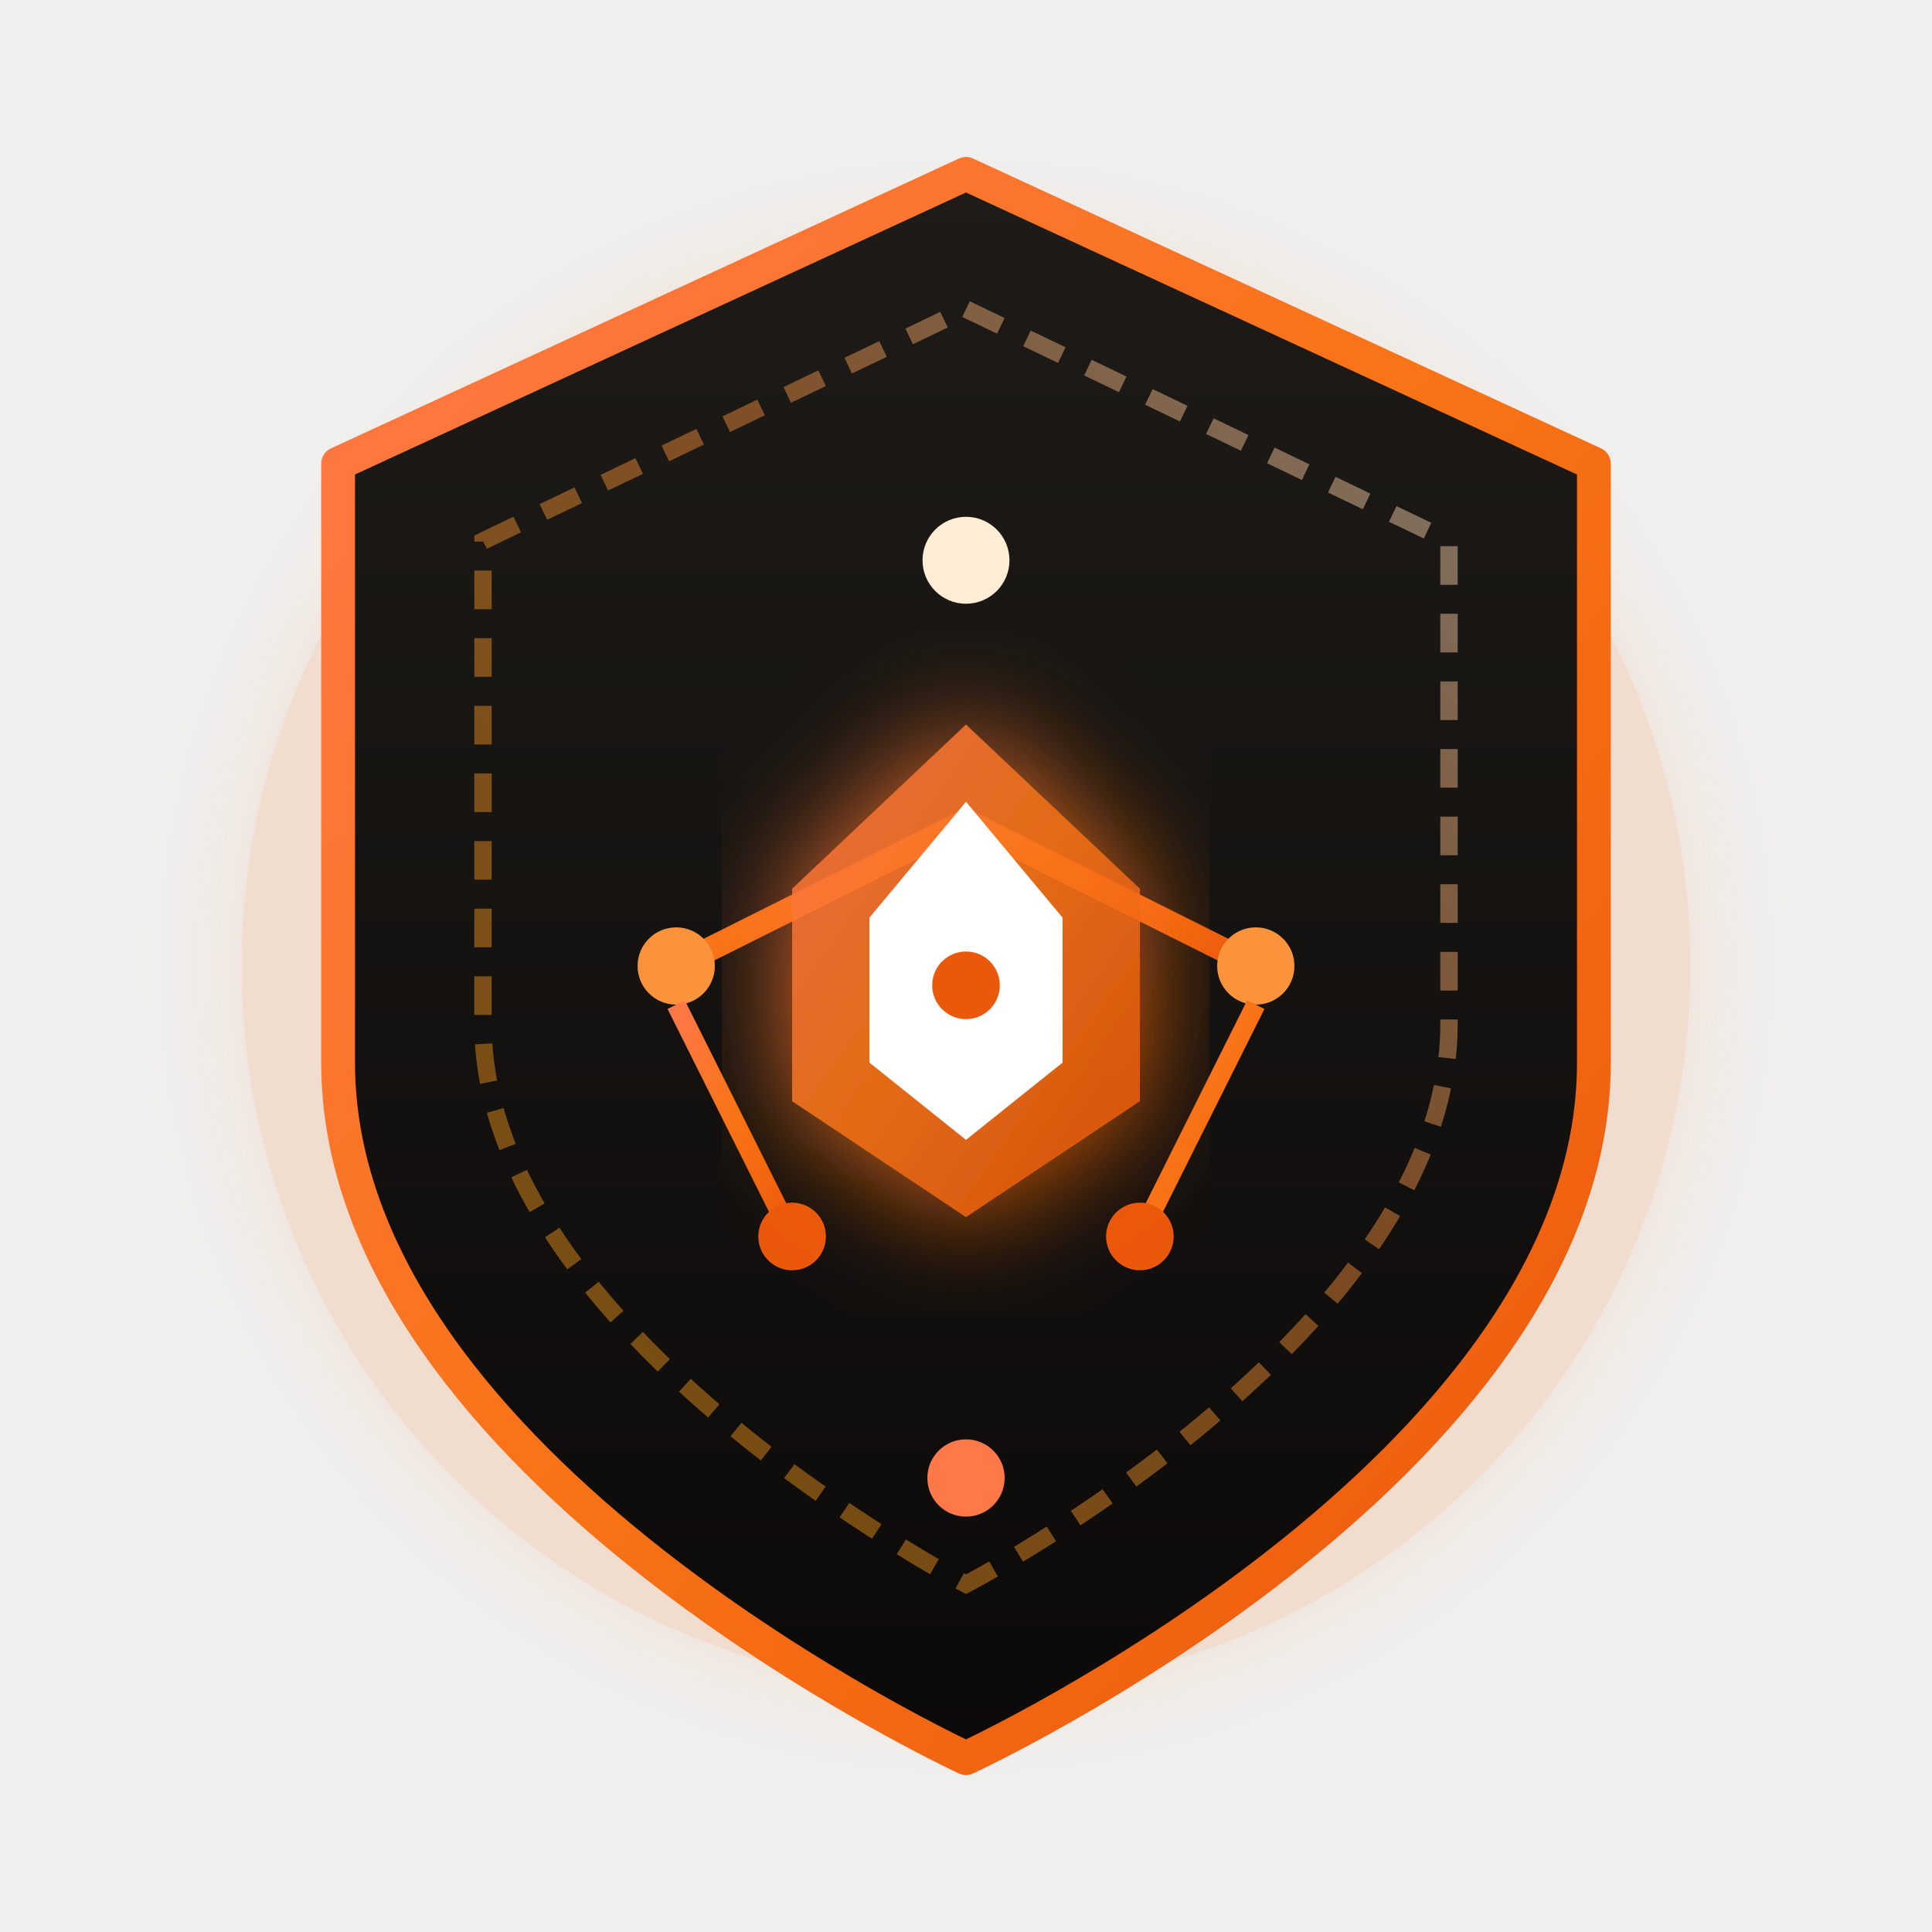
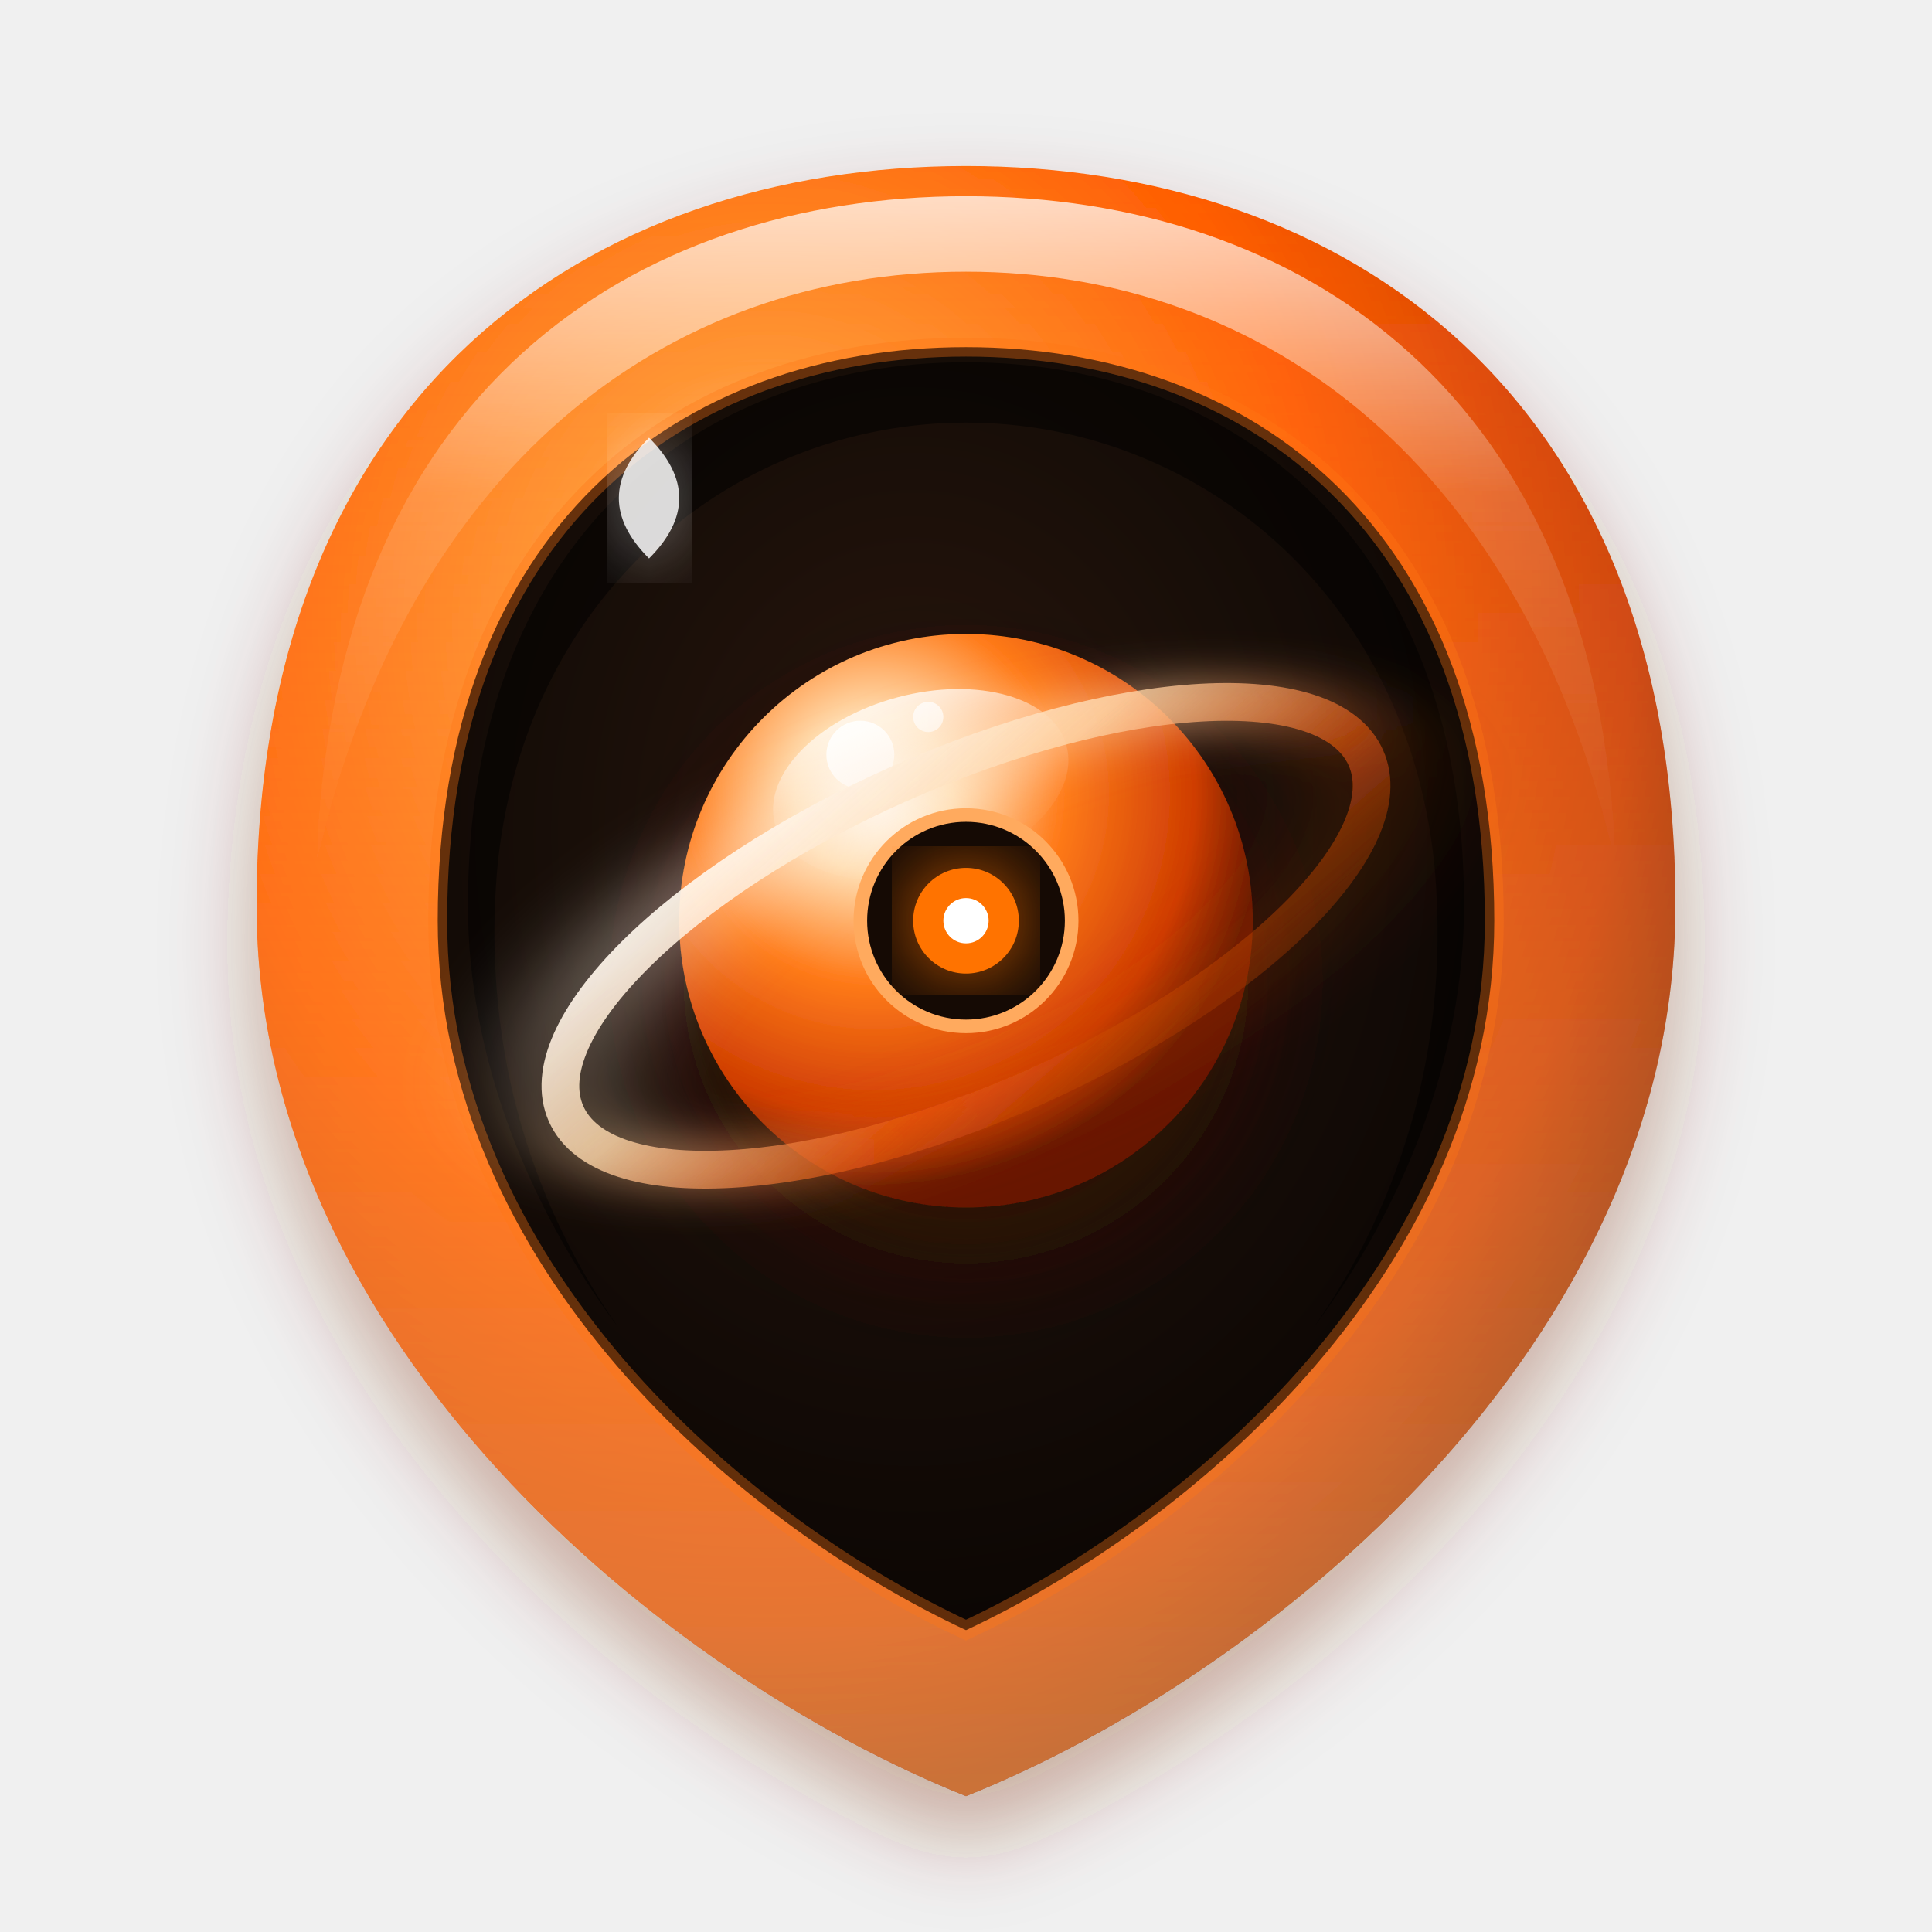
- <svg xmlns="http://www.w3.org/2000/svg" viewBox="0 0 200 200" width="100%" height="100%">
+ <svg xmlns="http://www.w3.org/2000/svg" viewBox="0 0 256 256" width="100%" height="100%">
  <defs>
-     <linearGradient id="carrotGlow" x1="0%" y1="0%" x2="100%" y2="100%">
-       <stop offset="0%" stop-color="#ff7849" />
-       <stop offset="50%" stop-color="#f97316" />
-       <stop offset="100%" stop-color="#ea580c" />
-     </linearGradient>
-     <linearGradient id="amberAccent" x1="0%" y1="100%" x2="100%" y2="0%">
-       <stop offset="0%" stop-color="#f59e0b" />
-       <stop offset="60%" stop-color="#fb923c" />
-       <stop offset="100%" stop-color="#ffedd5" />
-     </linearGradient>
-     <linearGradient id="darkShieldBg" x1="0%" y1="0%" x2="0%" y2="100%">
-       <stop offset="0%" stop-color="#1e1b18" />
-       <stop offset="100%" stop-color="#0c0a09" />
-     </linearGradient>
-     <filter id="neonCarrot" x="-20%" y="-20%" width="140%" height="140%">
+     <filter id="soft3d-deep-shadow" x="-30%" y="-20%" width="160%" height="160%">
+       <feDropShadow dx="0" dy="16" stdDeviation="14" flood-color="#c2410c" flood-opacity="0.45" />
+       <feDropShadow dx="0" dy="6" stdDeviation="6" flood-color="#7c2d12" flood-opacity="0.35" />
+     </filter>
+     <filter id="soft3d-orb-shadow" x="-40%" y="-30%" width="180%" height="180%">
+       <feDropShadow dx="0" dy="8" stdDeviation="7" flood-color="#431407" flood-opacity="0.5" />
+     </filter>
+     <filter id="soft3d-glow" x="-20%" y="-20%" width="140%" height="140%">
      <feGaussianBlur stdDeviation="6" result="blur" />
      <feComposite in="SourceGraphic" in2="blur" operator="over" />
    </filter>
+     <radialGradient id="soft3d-shield-grad" cx="36%" cy="28%" r="72%">
+       <stop offset="0%" stop-color="#ffd5a4" />
+       <stop offset="22%" stop-color="#ff9330" />
+       <stop offset="55%" stop-color="#ff5c00" />
+       <stop offset="85%" stop-color="#c83803" />
+       <stop offset="100%" stop-color="#7e1f02" />
+     </radialGradient>
+     <radialGradient id="soft3d-cavity-grad" cx="45%" cy="38%" r="65%">
+       <stop offset="0%" stop-color="#2a160d" />
+       <stop offset="50%" stop-color="#180e08" />
+       <stop offset="100%" stop-color="#0a0503" />
+     </radialGradient>
+     <radialGradient id="soft3d-orb-grad" cx="34%" cy="28%" r="68%">
+       <stop offset="0%" stop-color="#ffffff" />
+       <stop offset="20%" stop-color="#ffddb0" />
+       <stop offset="48%" stop-color="#ff7b1a" />
+       <stop offset="82%" stop-color="#cf3d02" />
+       <stop offset="100%" stop-color="#671900" />
+     </radialGradient>
+     <linearGradient id="soft3d-ring-grad" x1="10%" y1="0%" x2="90%" y2="100%">
+       <stop offset="0%" stop-color="#ffffff" stop-opacity="0.95" />
+       <stop offset="35%" stop-color="#fed7aa" stop-opacity="0.8" />
+       <stop offset="70%" stop-color="#ea580c" stop-opacity="0.6" />
+       <stop offset="100%" stop-color="#9a3412" stop-opacity="0.3" />
+     </linearGradient>
+     <linearGradient id="soft3d-glaze-grad" x1="0%" y1="0%" x2="0%" y2="100%">
+       <stop offset="0%" stop-color="#ffffff" stop-opacity="0.75" />
+       <stop offset="45%" stop-color="#ffffff" stop-opacity="0.15" />
+       <stop offset="100%" stop-color="#ffffff" stop-opacity="0" />
+     </linearGradient>
+     <linearGradient id="soft3d-bounce-grad" x1="50%" y1="100%" x2="50%" y2="0%">
+       <stop offset="0%" stop-color="#ffaa5e" stop-opacity="0.6" />
+       <stop offset="100%" stop-color="#ffaa5e" stop-opacity="0" />
+     </linearGradient>
  </defs>
-   <circle cx="100" cy="100" r="75" fill="#f97316" opacity="0.15" filter="url(#neonCarrot)" />
-   <path d="M 100 18 L 165 48 L 165 110 C 165 152 100 182 100 182 C 100 182 35 152 35 110 L 35 48 Z" fill="url(#darkShieldBg)" stroke="url(#carrotGlow)" stroke-width="3.5" stroke-linejoin="round" />
-   <path d="M 100 32 L 150 56 L 150 106 C 150 138 100 164 100 164 C 100 164 50 138 50 106 L 50 56 Z" fill="none" stroke="url(#amberAccent)" stroke-width="1.8" stroke-opacity="0.45" stroke-dasharray="4, 3" />
-   <circle cx="100" cy="58" r="4.5" fill="#ffedd5" />
-   <line x1="100" y1="63" x2="100" y2="82" stroke="url(#carrotGlow)" stroke-width="2.5" />
-   <line x1="100" y1="85" x2="70" y2="100" stroke="url(#carrotGlow)" stroke-width="2.5" />
-   <line x1="100" y1="85" x2="130" y2="100" stroke="url(#carrotGlow)" stroke-width="2.5" />
-   <circle cx="70" cy="100" r="4" fill="#fb923c" />
-   <circle cx="130" cy="100" r="4" fill="#fb923c" />
-   <line x1="70" y1="104" x2="82" y2="128" stroke="url(#carrotGlow)" stroke-width="2" />
-   <line x1="130" y1="104" x2="118" y2="128" stroke="url(#carrotGlow)" stroke-width="2" />
-   <circle cx="82" cy="128" r="3.5" fill="#ea580c" />
-   <circle cx="118" cy="128" r="3.5" fill="#ea580c" />
-   <polygon points="100,75 118,92 118,114 100,126 82,114 82,92" fill="url(#carrotGlow)" filter="url(#neonCarrot)" opacity="0.9" />
-   <polygon points="100,83 110,95 110,110 100,118 90,110 90,95" fill="#ffffff" />
-   <circle cx="100" cy="102" r="3.5" fill="#ea580c" />
-   <line x1="100" y1="126" x2="100" y2="152" stroke="url(#amberAccent)" stroke-width="2.5" stroke-linecap="round" />
-   <circle cx="100" cy="153" r="4" fill="#ff7849" />
+   <g filter="url(#soft3d-deep-shadow)">
+     <path d="M 128 22              C 178 22 222 52 222 120              C 222 178 168 222 128 238              C 88 222 34 178 34 120              C 34 52 78 22 128 22 Z" fill="url(#soft3d-shield-grad)" />
+     <path d="M 128 22              C 178 22 222 52 222 120              C 222 178 168 222 128 238              C 88 222 34 178 34 120              C 34 52 78 22 128 22 Z" fill="url(#soft3d-bounce-grad)" />
+     <path d="M 128 26              C 172 26 212 52 214 114              C 202 62 168 36 128 36              C 88 36 54 62 42 114              C 44 52 84 26 128 26 Z" fill="url(#soft3d-glaze-grad)" />
+   </g>
+   <path d="M 128 46            C 166 46 198 70 198 122            C 198 168 158 202 128 216            C 98 202 58 168 58 122            C 58 70 90 46 128 46 Z" fill="url(#soft3d-cavity-grad)" stroke="#ff7714" stroke-opacity="0.35" stroke-width="2.5" />
+   <path d="M 128 48            C 164 48 194 72 194 120            C 194 140 186 160 174 176            C 188 156 192 134 190 114            C 186 78 158 56 128 56            C 98 56 70 78 66 114            C 64 134 68 156 82 176            C 70 160 62 140 62 120            C 62 72 92 48 128 48 Z" fill="#000000" opacity="0.5" />
+   <g filter="url(#soft3d-orb-shadow)">
+     <circle cx="128" cy="122" r="38" fill="url(#soft3d-orb-grad)" />
+     <ellipse cx="122" cy="104" rx="20" ry="12" fill="url(#soft3d-glaze-grad)" transform="rotate(-15 122 104)" />
+     <circle cx="114" cy="100" r="4.5" fill="#ffffff" opacity="0.9" />
+     <circle cx="123" cy="95" r="2" fill="#ffffff" opacity="0.75" />
+   </g>
+   <ellipse cx="128" cy="124" rx="58" ry="22" fill="none" stroke="url(#soft3d-ring-grad)" stroke-width="5" stroke-linecap="round" transform="rotate(-24 128 124)" filter="url(#soft3d-glow)" />
+   <circle cx="128" cy="122" r="14" fill="#150a04" stroke="#ffaa5e" stroke-width="1.8" />
+   <circle cx="128" cy="122" r="7" fill="#ff7300" filter="url(#soft3d-glow)" />
+   <circle cx="128" cy="122" r="3" fill="#ffffff" />
+   <path d="M 86 58 Q 94 66 86 74 Q 78 66 86 58 Z" fill="#ffffff" opacity="0.85" filter="url(#soft3d-glow)" />
</svg>
